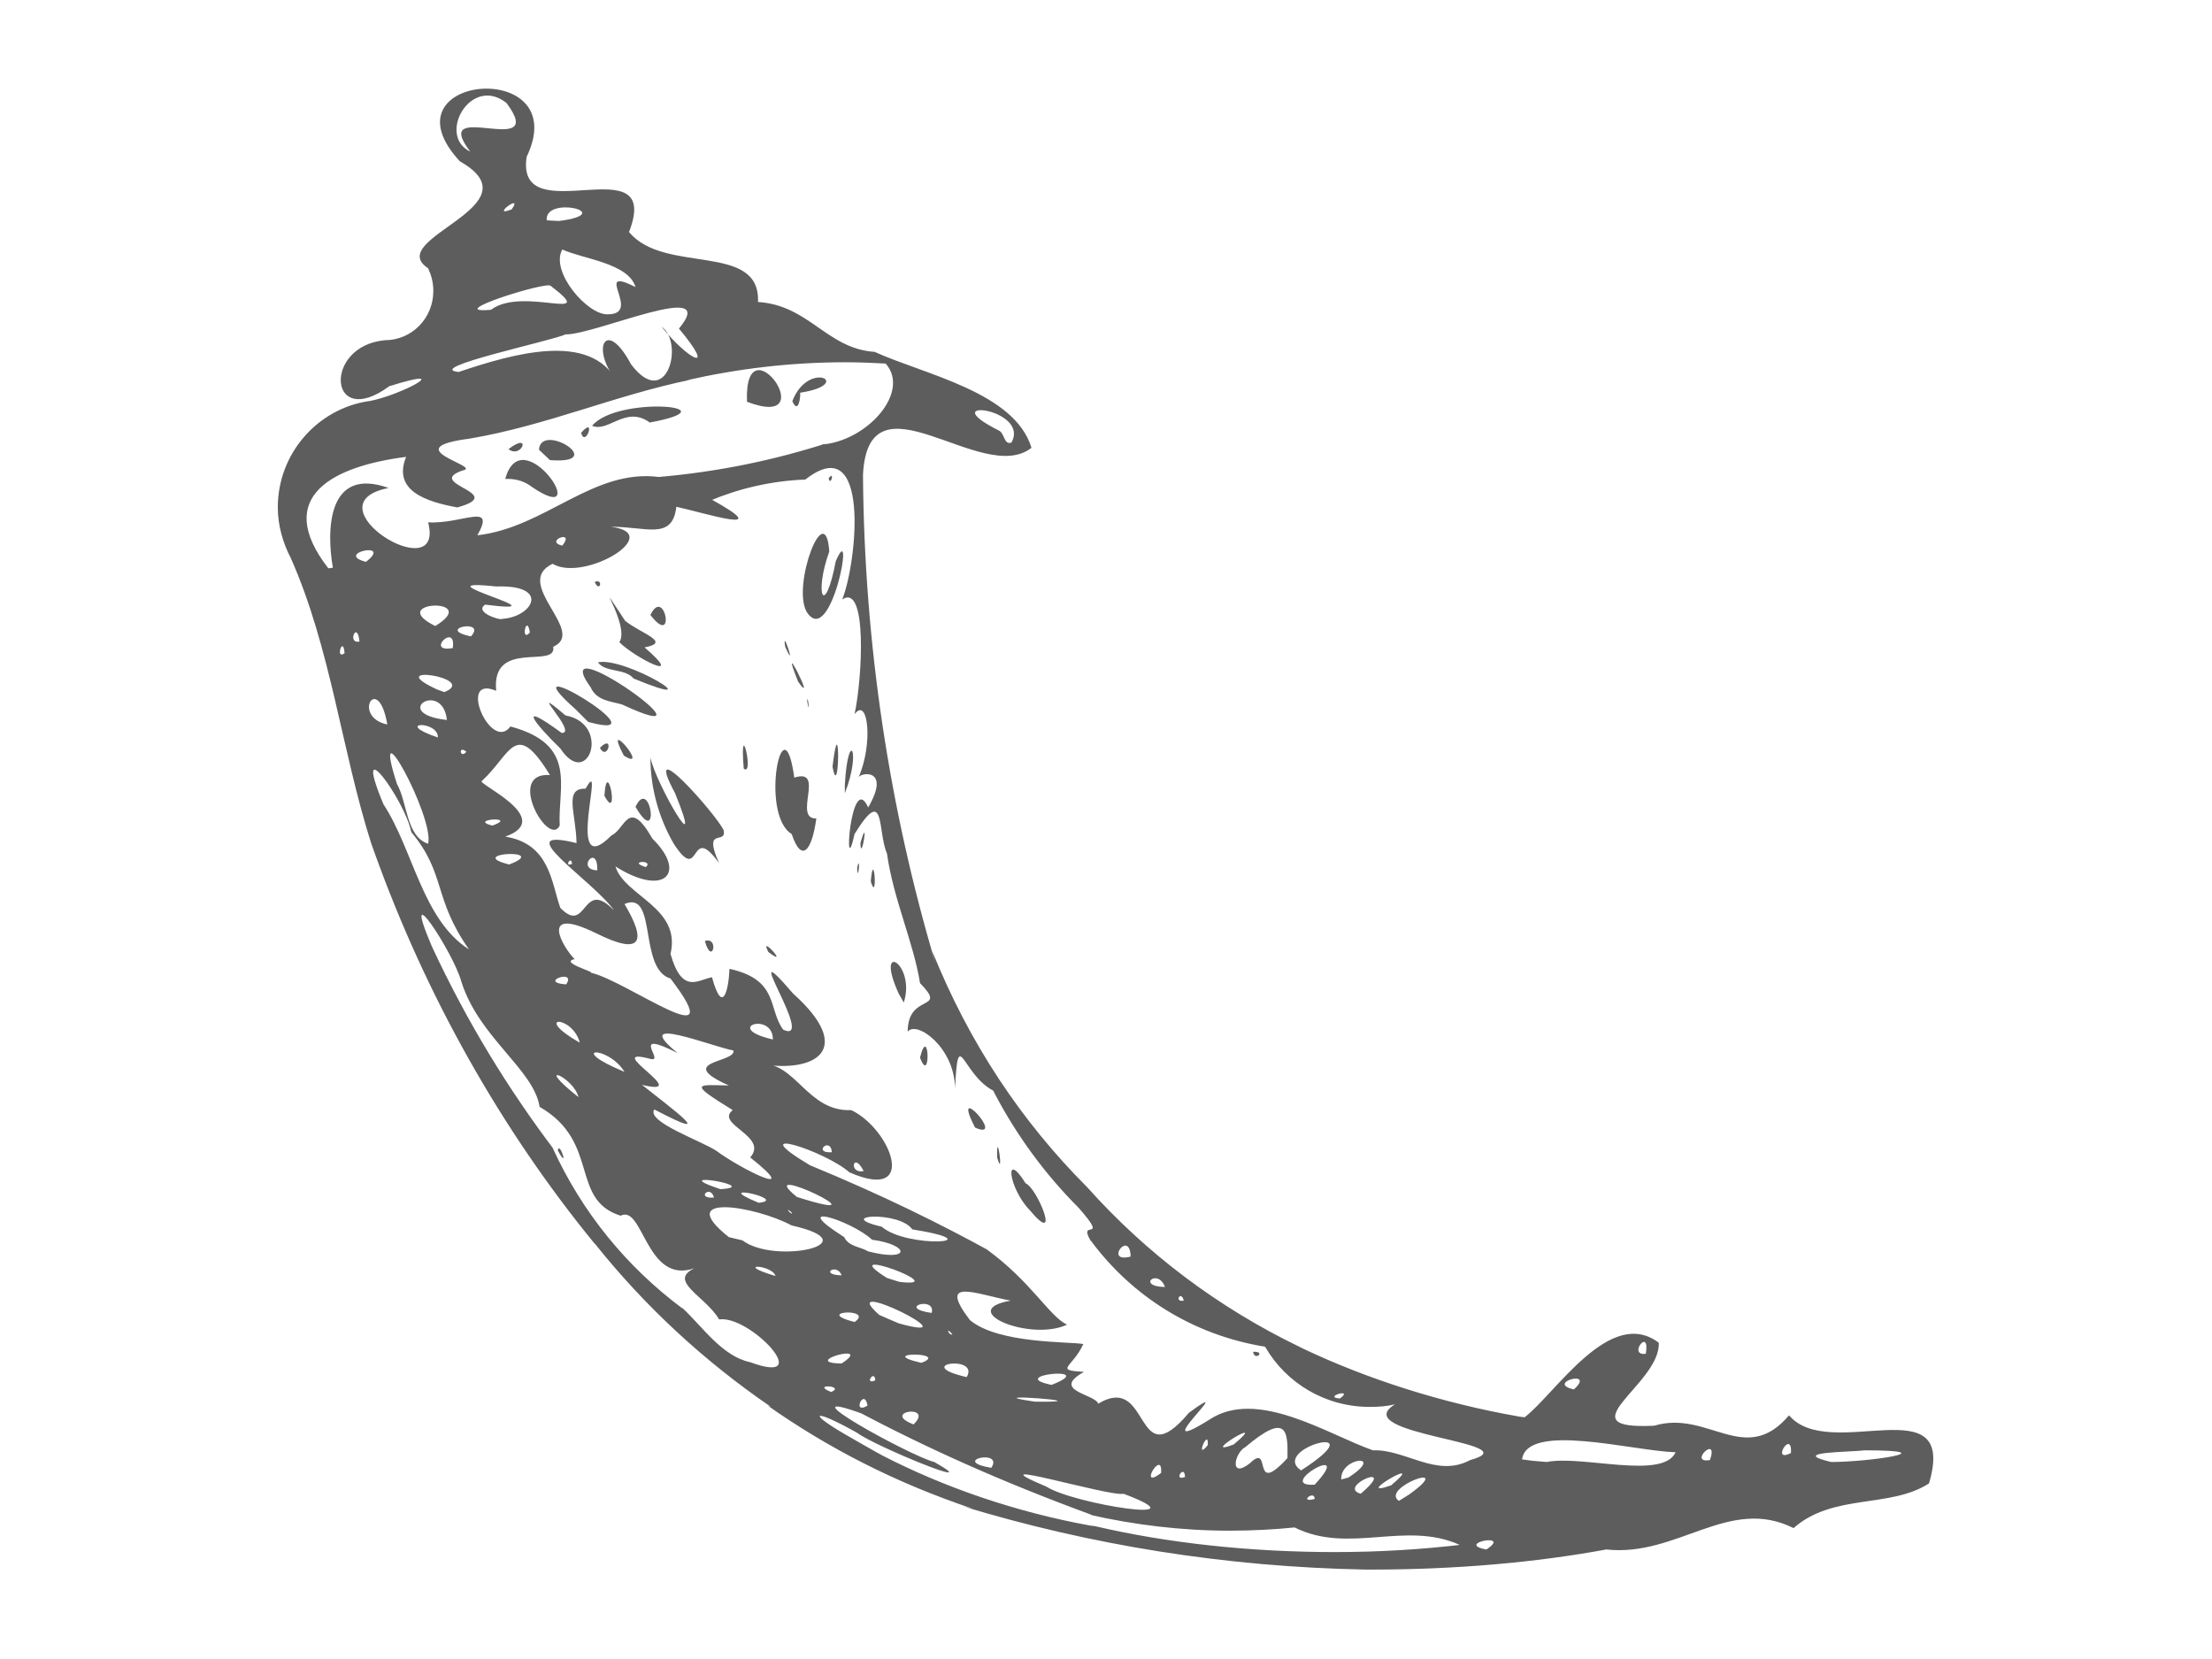
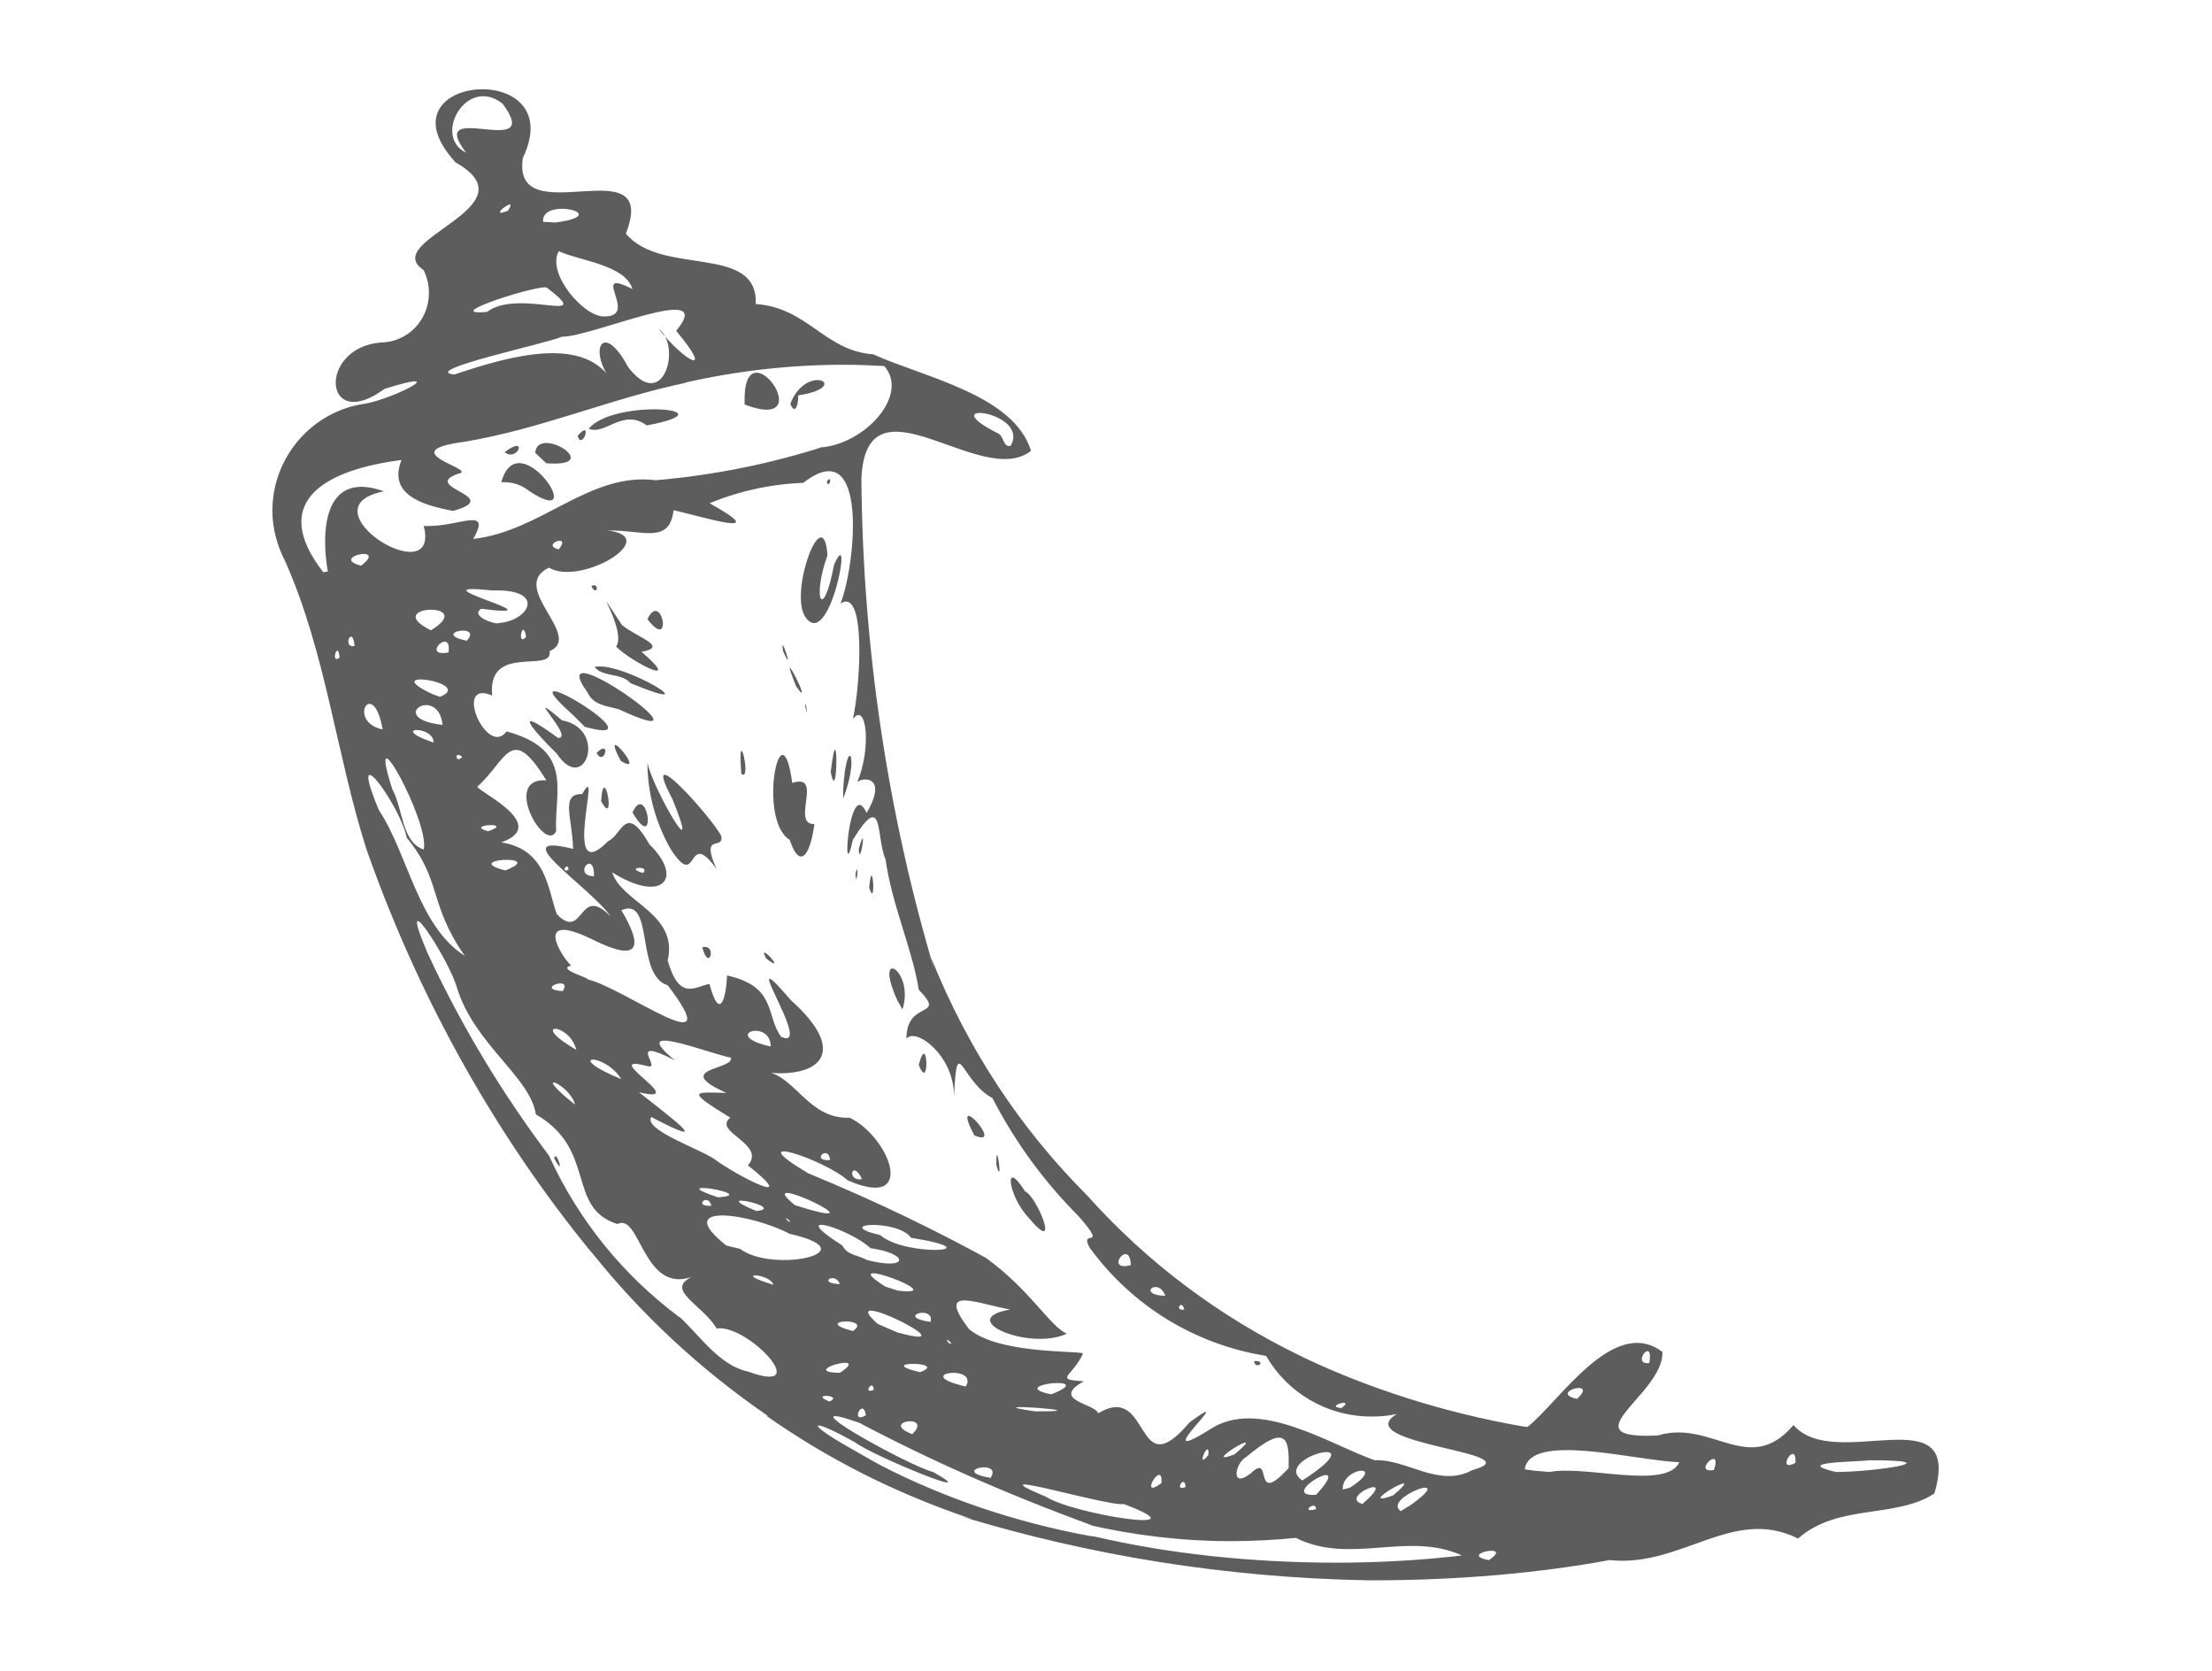
- <svg xmlns="http://www.w3.org/2000/svg" id="body_1" width="256" height="192">
-   <g transform="matrix(0.75 0 0 0.75 32.00001 -0)">
+ <svg xmlns="http://www.w3.org/2000/svg" id="body_1" width="102" height="77">
+   <g transform="matrix(0.3007812 0 0 0.3007812 12.5 -0)">
    <path d="M113.4 68.3C 116.4 63 101.1 61.2 111.4 66.4C 112.4 66.8 112.2 68.7 113.4 68.3zM29.9 23.4C 23.4 14.9 42.1 24.8 35.5 15.9C 30 11.5 24.7 20.9 29.9 23.4zM43.6 34.1C 52.8 32.9 41.3 30.1 41.7 34L41.7 34L43.6 34.1zM36.3 32.3C 38.2 29.6 32.8 33.7 36.3 32.3zM51 48.5C 56.7 48.6 48.5 40.8 55.4 44.3C 54.3 40.6 47.4 40 44.1 38.5C 42.2 41.9 47.9 48.5 51 48.5zM33.1 47.8C 38 44.1 50 50 42.3 44.1C 41.6 43.4 25.4 48.5 33.1 47.8zM28.1 57.4C 36.7 54.5 48.4 51.2 52.5 58.8C 48.4 53.8 50.8 48.9 54.7 56.2C 60.2 63.5 63 52.9 59.4 50.4C 63.5 55.5 68.1 57.9 62.1 50.7C 68.6 42.9 49.1 51.7 44.6 51.6C 42.5 52.6 22.6 56.8 28.1 57.4zM44.1 84.2C 46.2 81.6 41.2 83.5 44.1 84.2zM39.1 97.6C 38.6 94.5 37.6 99.3 39.1 97.6zM34.8 95.5C 39.6 95.2 42.3 90.2 33.9 90.5C 20.8 89.1 45.5 95 32.2 93.3C 30.4 94.5 34.7 95.8 34.8 95.5zM239.9 225.6C 245.8 225.6 257.9 223.8 245 223.8C 242.9 224.1 233.1 224 239.9 225.6zM211.3 208.9C 212 204.6 208.4 209.3 211.3 208.9zM233.7 224.2C 233.9 220.4 230.5 225.9 233.7 224.2zM13.8 86.7C 18.1 83.4 8.8 85.4 13.8 86.7zM30 98.2C 32.6 95.4 24.3 97 30 98.2zM24.5 96.6C 31.9 92.1 16.6 92.7 24.5 96.6zM79.6 61.9C 82.1 55.4 89.3 59.3 80.8 60.6C 80.9 61.3 80.5 64 79.6 61.9zM72.6 62C 72.1 49 84.7 66.6 72.6 62zM48.7 65.7C 52.6 61 71 62.7 57.6 65.2C 53.9 62.5 51.2 66.8 48.7 65.7zM47 66.8C 49.4 64 47.7 69.2 47 66.8zM40.5 69.4C 40.8 65 51.4 71.7 42.2 71L42.2 71L40.5 69.4zM35.8 69.3C 39.5 66.5 37.8 70.9 35.8 69.3zM35.3 73.9C 37.9 64.4 49.2 81.7 39.5 75.2C 38.5 74.4 37.2 73.9 35.7 73.9C 35.6 73.9 35.4 73.9 35.3 73.9zM8.7 87.6C 7.7 81.9 7.8 71.9 17.3 75.3C 4.6 77.8 26.1 91.1 23.4 80.6C 28.7 80.9 33.9 77.4 31 82.6C 41.5 81.4 48.8 72.3 59 73.6C 68.2 72.8 76.8 71 84.9 68.4L84.9 68.4L84.1 68.6C 91.1 68.1 97.9 60.5 94 56.1C 92.1 56 90 55.9 87.8 55.9C 79.3 55.9 71.1 56.9 63.2 58.7L63.2 58.7L63.9 58.6C 52.2 61 41.6 65.7 29.7 67.7C 18.2 69.2 32 72 28.7 72.6C 22.7 74.7 35.9 76.1 27.9 78.3C 23 77.4 17.9 75.7 20 70.5C 9 71.9 -0.7 76.5 8 87.7L8 87.7L8.7 87.6zM27.2 100C 27.8 95.9 22.8 100.8 27.2 100zM221.2 225.3C 222.6 221.2 217.7 225.9 221.2 225.3zM200.2 214.4C 203.7 211.2 195.7 213.4 200.2 214.4zM25.9 106.8C 31.4 104.6 15.9 102.3 24.8 106.4L24.8 106.4L25.9 106.8zM12.8 99C 12.5 95.6 10.8 99.4 12.8 99zM10.5 100.8C 10.3 97.9 9 101.9 10.5 100.8zM26.3 111.1C 25.6 104.8 17.4 110.1 26.3 111.1zM57 133.8C 58.3 132.6 54 132.9 57 133.8zM29.3 116C 28 114.9 28.3 117.2 29.3 116zM24.9 113.8C 25 111.1 17.8 111.4 24.9 113.8zM17.1 111.8C 15.7 103.6 11.5 110.6 17.1 111.8zM49.5 134.3C 49.6 130 46.1 134.2 49.5 134.3zM196 225.6C 201.5 224.5 213.9 228.4 215.9 224.1C 209.3 223.9 193 219.4 192.2 225.2L192.2 225.2L193.7 225.4L196 225.6zM45.6 133.3C 45.5 131.9 44.3 133.9 45.6 133.3zM33.3 127.4C 37.5 125.9 29.4 126.4 33.3 127.4zM131.8 193.9C 131.7 189.6 127.6 195 131.8 193.9zM35.9 133.4C 42.5 130.9 28.8 131.6 35.9 133.4zM164.1 215.8C 166.4 214.1 161.3 215.6 164.1 215.8zM140 200.7C 139.6 199 138.4 201 140 200.7zM137.1 198.6C 136 195.6 132.6 198.5 137.1 198.6zM76.6 160.4C 76.6 156 68.7 158.6 76.6 160.4zM69.5 158.8C 66.6 156.3 69.3 158.4 69.5 158.8zM23.4 130.2C 24.4 126.1 14.3 107.7 18.6 121C 20.2 123.8 20 129.1 23.4 130.2zM48.5 150.1C 54 151.3 70.5 163.7 60.8 151C 55.8 149.5 58.8 137.3 53.7 139.5C 57.1 145.2 56.5 147.6 49.3 144C 40.3 139.6 44.2 146.2 46 148C 43.6 148.5 49.2 150 48.5 150.1zM186.7 239.1C 190.8 236.4 181.7 238.2 186.7 239.1zM172 229.2C 178.1 224.1 165.5 231.5 172 229.2zM174.8 230.6C 182.3 225.2 170.2 229.6 173.2 231.6L173.2 231.6L174.8 230.6zM90.6 180.7C 89 177.5 88.2 181.2 90.6 180.7zM85.7 177.8C 85.5 175.3 82.6 178 85.7 177.8zM165.4 228C 171.3 224.2 164.1 224.8 164.3 228.3L164.3 228.3L165.4 228zM44.7 151.9C 46.4 149.4 40.2 151.6 44.7 151.9zM167.3 230.5C 173.4 225.3 163.5 229.4 167.3 230.5zM158.1 226.9C 170.2 219.1 153.1 223.5 158.1 226.9zM29.7 146.5C 24.1 138.5 26.2 134.9 20.8 128.4C 19.8 123.4 11.5 112.1 16.5 124.1C 21.1 131.1 22.5 141.9 29.7 146.5zM160.2 229.1C 166.7 222.1 153.8 229.5 160.2 229.1zM160.2 231.3C 160.2 229.8 157.6 232 160.2 231.3zM147.7 222.9C 153.7 217.9 141.9 225.1 147.7 222.9zM93.4 189.3C 97.3 192.7 111.1 191.8 98.1 189.7C 96.1 186.8 85.8 187.5 93.4 189.3zM53.7 165.4C 51.1 161.2 44.5 161.6 53.7 165.4zM46.8 160.9C 45.7 156.6 39.3 156.6 46.8 160.9zM150.2 225.8C 153.7 222.4 150.3 231.2 156 225C 156.1 220.6 155.8 218 149.5 223.3C 147.8 224.2 147 228.3 150.2 225.8zM143.7 223C 143.9 220.1 141.6 225.6 143.7 223zM80.3 184.7C 95.4 189.5 72.9 178.7 80.3 184.7zM67.9 177.6C 71.5 180.3 81.5 185.3 73.1 178.6C 76 175.3 67.6 173.5 70.4 171.3C 63.4 167 64.9 167.4 69.8 167.5C 61.3 163.7 71 164 70.5 162.1C 67.2 161.5 54.3 156.3 61.9 162.5C 54.2 158.6 60.1 164 57.7 163.4C 49.8 161.3 64.7 169.4 56.4 167.4C 60.9 171 68.6 176.6 58.3 171.2C 57 173.1 65.7 176.1 67.9 177.6zM91.3 193.1C 97.9 194.8 97.8 192.1 91.9 191.3C 88.7 188.3 78.6 185.2 87.6 190.9C 88.3 192.4 90.2 192.4 91.3 193.1zM79.5 187.1C 78.1 185.9 79.7 187.8 79.5 187.1zM85.2 73.8C 86.2 72.5 85.5 75.2 85.2 73.8zM81.8 94.4C 79.5 90.3 84.7 76.6 85.3 85.1C 82.9 91.8 84.6 95.5 86.3 86.6C 89.4 79.4 85.6 100.4 81.8 94.4zM78.5 99.8C 77.9 96.4 80.4 104.1 78.5 99.8zM80.5 105.2C 77.2 97 83.6 109.6 80.5 105.2zM81.9 108.3C 81.9 106.5 82.4 110.9 81.9 108.3zM57.7 94.9C 59.9 90.3 61.7 100.1 57.7 94.9zM49.1 89.8C 50.5 89.2 49.9 91.6 49.1 89.8zM85.8 118.3C 87 108.3 86.9 124.2 85.8 118.3zM52.9 99.1C 54.7 96.5 48.1 87.2 53.8 95.8C 56.3 97.8 61 99.1 56.8 99.9C 63.4 105.6 55.3 101.5 52.9 99.1zM87.7 121.1C 88.2 112.3 90.3 115.8 87.7 122.4L87.7 122.4L87.7 121.1zM49.6 102.2C 54 101.3 67.9 110 55.1 104.7C 53.8 103.1 50.7 103.8 49.6 102.2zM90.1 130.1C 91.5 125.2 90.2 133.4 90.1 130.1zM72.1 118.6C 71.4 110 73.8 120 72.1 118.6zM48.5 106.1C 41.1 95.8 70.1 116.5 53.3 108.7C 51.5 108.2 49.4 108.1 48.5 106.1zM89.6 133.9C 90.2 131.5 89.7 136.6 89.6 133.9zM91.7 136C 92.2 130.5 92.8 139.7 91.7 136zM79.5 128.7C 74.5 125.7 78.2 107.6 79.9 120C 84.8 118.4 79.6 126.4 83.3 126.3C 82.6 131.4 81 133.2 79.5 128.7zM46.2 109.5C 34.6 99.2 60.8 114.9 48.1 111.4L48.1 111.4L46.2 109.5zM53.6 116.6C 50.1 110 57.9 119.3 53.6 116.6zM49.9 115.4C 52.2 113.1 51.1 117.6 49.9 115.4zM43.8 115.5C 39.8 111.6 36.9 107.9 44 113.1C 46.7 113.2 38 104.8 44.6 110.4C 51.7 111.7 48.1 122 43.8 115.5zM55.4 124.5C 57.7 119.6 59.3 131.2 55.4 124.5zM50.6 122.8C 51 116.4 53 127.2 50.6 122.8zM61.3 130.2C 59.1 126.4 57.7 121.8 57.7 116.9C 58.5 120.9 66.3 134.2 61.5 122.4C 56.2 112.5 67.8 125.6 69 128.1C 69.5 130.5 65.7 127.4 68.3 133.2C 63.6 126.6 65.6 136.8 61.3 130.2zM96 153.3C 92.2 144.9 98.7 148.7 96.8 154.7L96.8 154.7L96 153.3zM75.9 146.9C 74.3 143.9 79.4 149.6 75.9 146.9zM99.3 163.2C 100.7 157.7 101 167.7 99.3 163.2zM66.1 145.2C 68.4 144.5 67.2 149.2 66.1 145.2zM107.8 174C 103.8 166.3 112.8 176.2 107.8 174zM111.2 178.6C 111.1 173.6 112.3 182.4 111.2 178.6zM150.7 208.6C 152.8 208.5 150.9 210.1 150.7 208.6zM116.2 186.7C 113 183.4 112.2 177.2 115.6 182.6C 117.4 183.3 121.2 192.7 116.2 186.7zM126.8 216.6C 135 211.7 132.3 228.1 140.8 218C 149.1 211.9 133.6 225.5 143.9 219.1C 151.3 214.1 162.3 221.4 169.2 223.8C 174.2 223.6 179 228.1 184.2 225.3C 194 222.6 164.9 221.4 172.6 216.7C 171.4 217 170.1 217.1 168.7 217.1C 161.8 217.1 155.8 213.4 152.6 207.9L152.6 207.9L152.5 207.8C 141.4 206 132 200 125.7 191.5L125.7 191.5L125.6 191.4C 123.6 188 128.6 191.9 123.8 186.4C 118.6 181.2 114.2 175.2 110.8 168.7L110.8 168.7L110.6 168.3C 105.7 165.7 105.2 158 104.7 168C 104.7 161.7 98.8 157.4 97.4 159.2C 97.4 153.1 103.7 156.2 99.3 151.7C 98.3 145.4 95.2 138.8 94.2 131.7C 92.7 128.3 94 120.9 89.2 128.7C 87.4 136.9 88.6 118.6 91.3 124.6C 94.9 118.4 90 119.2 89.8 120C 92.1 114.8 91.3 107.4 89.2 110.2C 90.4 104.7 91.2 89.9 87.3 92.5C 89.6 86.7 91.7 66.1 81.6 74C 76.3 74.2 71.3 75.4 66.8 77.3L66.8 77.3L67 77C 77.5 82.8 65.9 79.1 61.7 78.2C 61.1 83.5 56.9 81.2 51.6 81.3C 60.1 82.3 47.5 89.9 42.6 87C 36.3 90 48 97.5 42.7 99.8C 43.3 103.3 33.1 98.5 33.9 106.6C 27.8 104 33.1 116.2 36.1 112.1C 46.5 114.9 43.4 121.3 43.7 127.4C 42 130.9 35.3 119.1 42.2 119.6C 36.8 110.8 36.2 116.4 31.7 120.5C 30.6 120.8 43.2 126.3 35.3 129.1C 42.2 130.2 42.4 136.2 43.8 140.1C 48 144.4 47.1 135.3 52.1 140.5C 48.9 135.9 35.4 127.4 46.3 130.1C 46.2 125.4 44.3 121.6 47.7 121.7C 51 115.7 44.2 136.5 51.7 128.9C 53.8 128 54.3 122.9 58 129.4C 63.4 134.7 59.9 138.5 52.3 133.7C 53.7 138.3 62.5 140 60.8 147.2C 62.6 153.5 65 151.2 67.2 150.8C 68.9 157 69.8 152.4 69.9 149.5C 77.6 151.2 75.8 155.7 78.2 158.9C 83.5 161.3 70.6 142.7 79.7 153.3C 89.3 161.9 83.3 165.6 74.7 164.2C 80.1 163.8 81.9 171.6 88.7 171.3C 94.9 174.3 99.1 185.6 88.4 180.9C 84.7 177.6 71.6 173.4 82.3 179.8C 93.2 184.3 102.2 188.7 110.9 193.5L110.9 193.5L109.6 192.8C 116.4 197.7 119.4 203.3 122 204.4C 116.3 207.1 104.7 202.2 113.3 200.7C 107.9 199.7 101.9 197 107 203.7C 111.4 207.4 122.5 207 124.5 207.4C 122.8 211.1 119.9 211.4 124.6 211.7C 119.4 214.6 126.3 215.1 126.8 216.6zM96.1 197.8C 104.9 198.9 85.6 191.8 94.2 197.2L94.2 197.2L96.1 197.8zM119.6 213.7C 127.3 210.7 112.2 212.2 119.6 213.7zM74.4 185.6C 79.3 185.1 66.4 182.3 74.4 185.6zM101.1 202.6C 101.8 199.9 95.5 201.8 101.1 202.6zM140.2 227.9C 140.1 225.8 138.3 228.7 140.2 227.9zM104.3 205.9C 103.1 204.5 103.8 206.2 104.3 205.9zM46.6 169.3C 45.8 166.1 39.4 163.6 46.6 169.3zM68.5 183.5C 75.3 183.1 59.5 180.5 68.5 183.5zM87.2 196.8C 86.5 194.8 83.6 196.7 87.2 196.8zM136.5 227.3C 136.8 223.4 132.8 230.1 136.5 227.3zM67.5 184.8C 67 182.7 64.6 185 67.5 184.8zM117.1 216.3C 128.6 216.4 106.7 214.8 117.1 216.3zM96 204.2C 108.2 207.6 85.8 196.5 93 202.9L93 202.9L94.6 203.6L96 204.2zM106.5 212.5C 108.6 209 97.8 210.5 106.5 212.5zM71.9 191.4C 76.9 195.2 91.9 191.9 79.5 189.1C 73.9 186.1 61.1 184 69.8 190.9L69.8 190.9L71.9 191.4zM99.5 210.3C 104.1 208.6 92.1 208.6 99.5 210.3zM89.2 204C 92.4 201.8 82.6 202.3 89.2 204zM77 196.9C 76.5 195.1 70.3 194.9 77 196.9zM118.8 229.4C 123 232.1 143.5 235.3 130.7 230.5C 128.5 231 106.9 224.4 118.8 229.4zM92.4 213C 92.3 211.2 90.6 213.8 92.4 213zM87.2 210.4C 92.4 207 80.5 210.3 87.2 210.4zM110.3 226.5C 112.3 223.5 103.8 225.4 110.3 226.5zM98.3 219.8C 101.6 216.6 93.1 217.8 98.3 219.8zM91.2 216.9C 90.7 214 88.7 218.4 91.2 216.9zM85.6 214.8C 87.9 213.8 82.3 213.5 85.6 214.8zM43.4 177.5C 43.7 176 45.2 180.9 43.4 177.5zM73.1 210.2C 83.4 214 73.1 202.9 68.3 203.6C 66.2 200 60.3 197.7 64.5 195.7C 57 198.3 56.6 185.8 53.1 187.6C 45.2 185.1 50 176.2 40.6 170.8C 39.7 165 31.2 160.1 28.5 151.4C 27.3 147 18.9 134.2 24 146.1C 29.5 157.9 35.8 168.1 42.9 177.5L42.9 177.5L42.6 177.1C 47.2 187.2 54.1 195.5 62.5 201.8L62.5 201.8L62.7 201.9C 65.8 204.8 68.8 209.3 73.1 210.2zM93.5 224.6C 103 229.5 114 233.3 125.5 235.4L125.5 235.4L126.3 235.5C 137.4 238.1 150.2 239.5 163.3 239.5C 170.1 239.5 176.8 239.1 183.4 238.3L183.4 238.3L182.6 238.4C 174.2 234.6 165.5 239.9 157.1 235.7C 154.1 236 150.7 236.2 147.1 236.2C 139.6 236.2 132.3 235.3 125.3 233.7L125.3 233.7L125.9 233.8C 112 228.7 100.4 223.5 89.3 217.6L89.3 217.6L90.8 218.3C 77.2 213.3 97.8 224.7 101.5 225.6C 110 230.4 92.2 223.1 89.6 221.1C 82.5 217.1 81.6 217.9 88.9 222C 90.5 222.9 92 223.8 93.5 224.6zM76.3 217.1C 65.8 209.9 56.8 201.5 49.2 192L49.2 192L49 191.8C 34.7 174.3 23.1 153.8 15.1 131.5L15.1 131.5L14.6 130.1C 10 115.6 8.4 100.1 2.2 86.1C 1 83.8 0.2 81.1 0.2 78.3C 0.2 70 6.3 63.1 14.2 61.9L14.2 61.9L14.3 61.9C 19.2 61 27.9 56.3 17.4 59.6C 8 66.5 7.1 53.4 16.7 52.5C 20.9 52.5 24.2 49.1 24.2 44.9C 24.2 43.6 23.9 42.5 23.4 41.4C 16.4 36.8 40.5 31.8 28.3 24.9C 15.8 11.4 46 8.8 38.6 24.2C 36.8 36.1 59.7 22.1 54.4 35.8C 59.8 42.4 74.7 37.3 74.3 46.6C 82.2 47.1 84.9 53.8 92.3 54.3C 100 57.8 113.9 60.5 116.5 69.1C 108.9 75.1 91.3 56.7 90.5 73.3C 90.7 99.5 94.6 124.9 101.7 148.7L101.7 148.7L101.2 146.8C 106.9 161 115 173.1 125.1 183.2C 134.3 193.5 145.4 201.8 157.8 207.8L157.8 207.8L158.4 208.1C 168.3 212.8 179.8 216.5 191.8 218.6L191.8 218.6L192.6 218.7C 197.4 215 205.8 201.5 213.3 207.2C 213.6 213.6 198.5 220.7 212.6 220C 220.9 217.5 226.6 226.4 233.4 218.4C 239.7 225.8 259.5 213.6 255 228.9C 249 232.8 240.2 230.4 234.1 235.8C 224.1 230.8 216.2 240.3 205.2 239.1C 194.4 241.1 181.9 242.2 169.1 242.2C 168.7 242.2 168.3 242.2 168 242.2L168 242.2L168.1 242.2C 146.4 241.8 125.5 238.4 105.8 232.4L105.8 232.4L107.4 232.8C 95.5 228.8 85.2 223.5 75.8 216.9L75.8 216.9L76.3 217.1z" stroke="none" fill="#5D5D5D" fill-rule="nonzero" />
  </g>
</svg>
